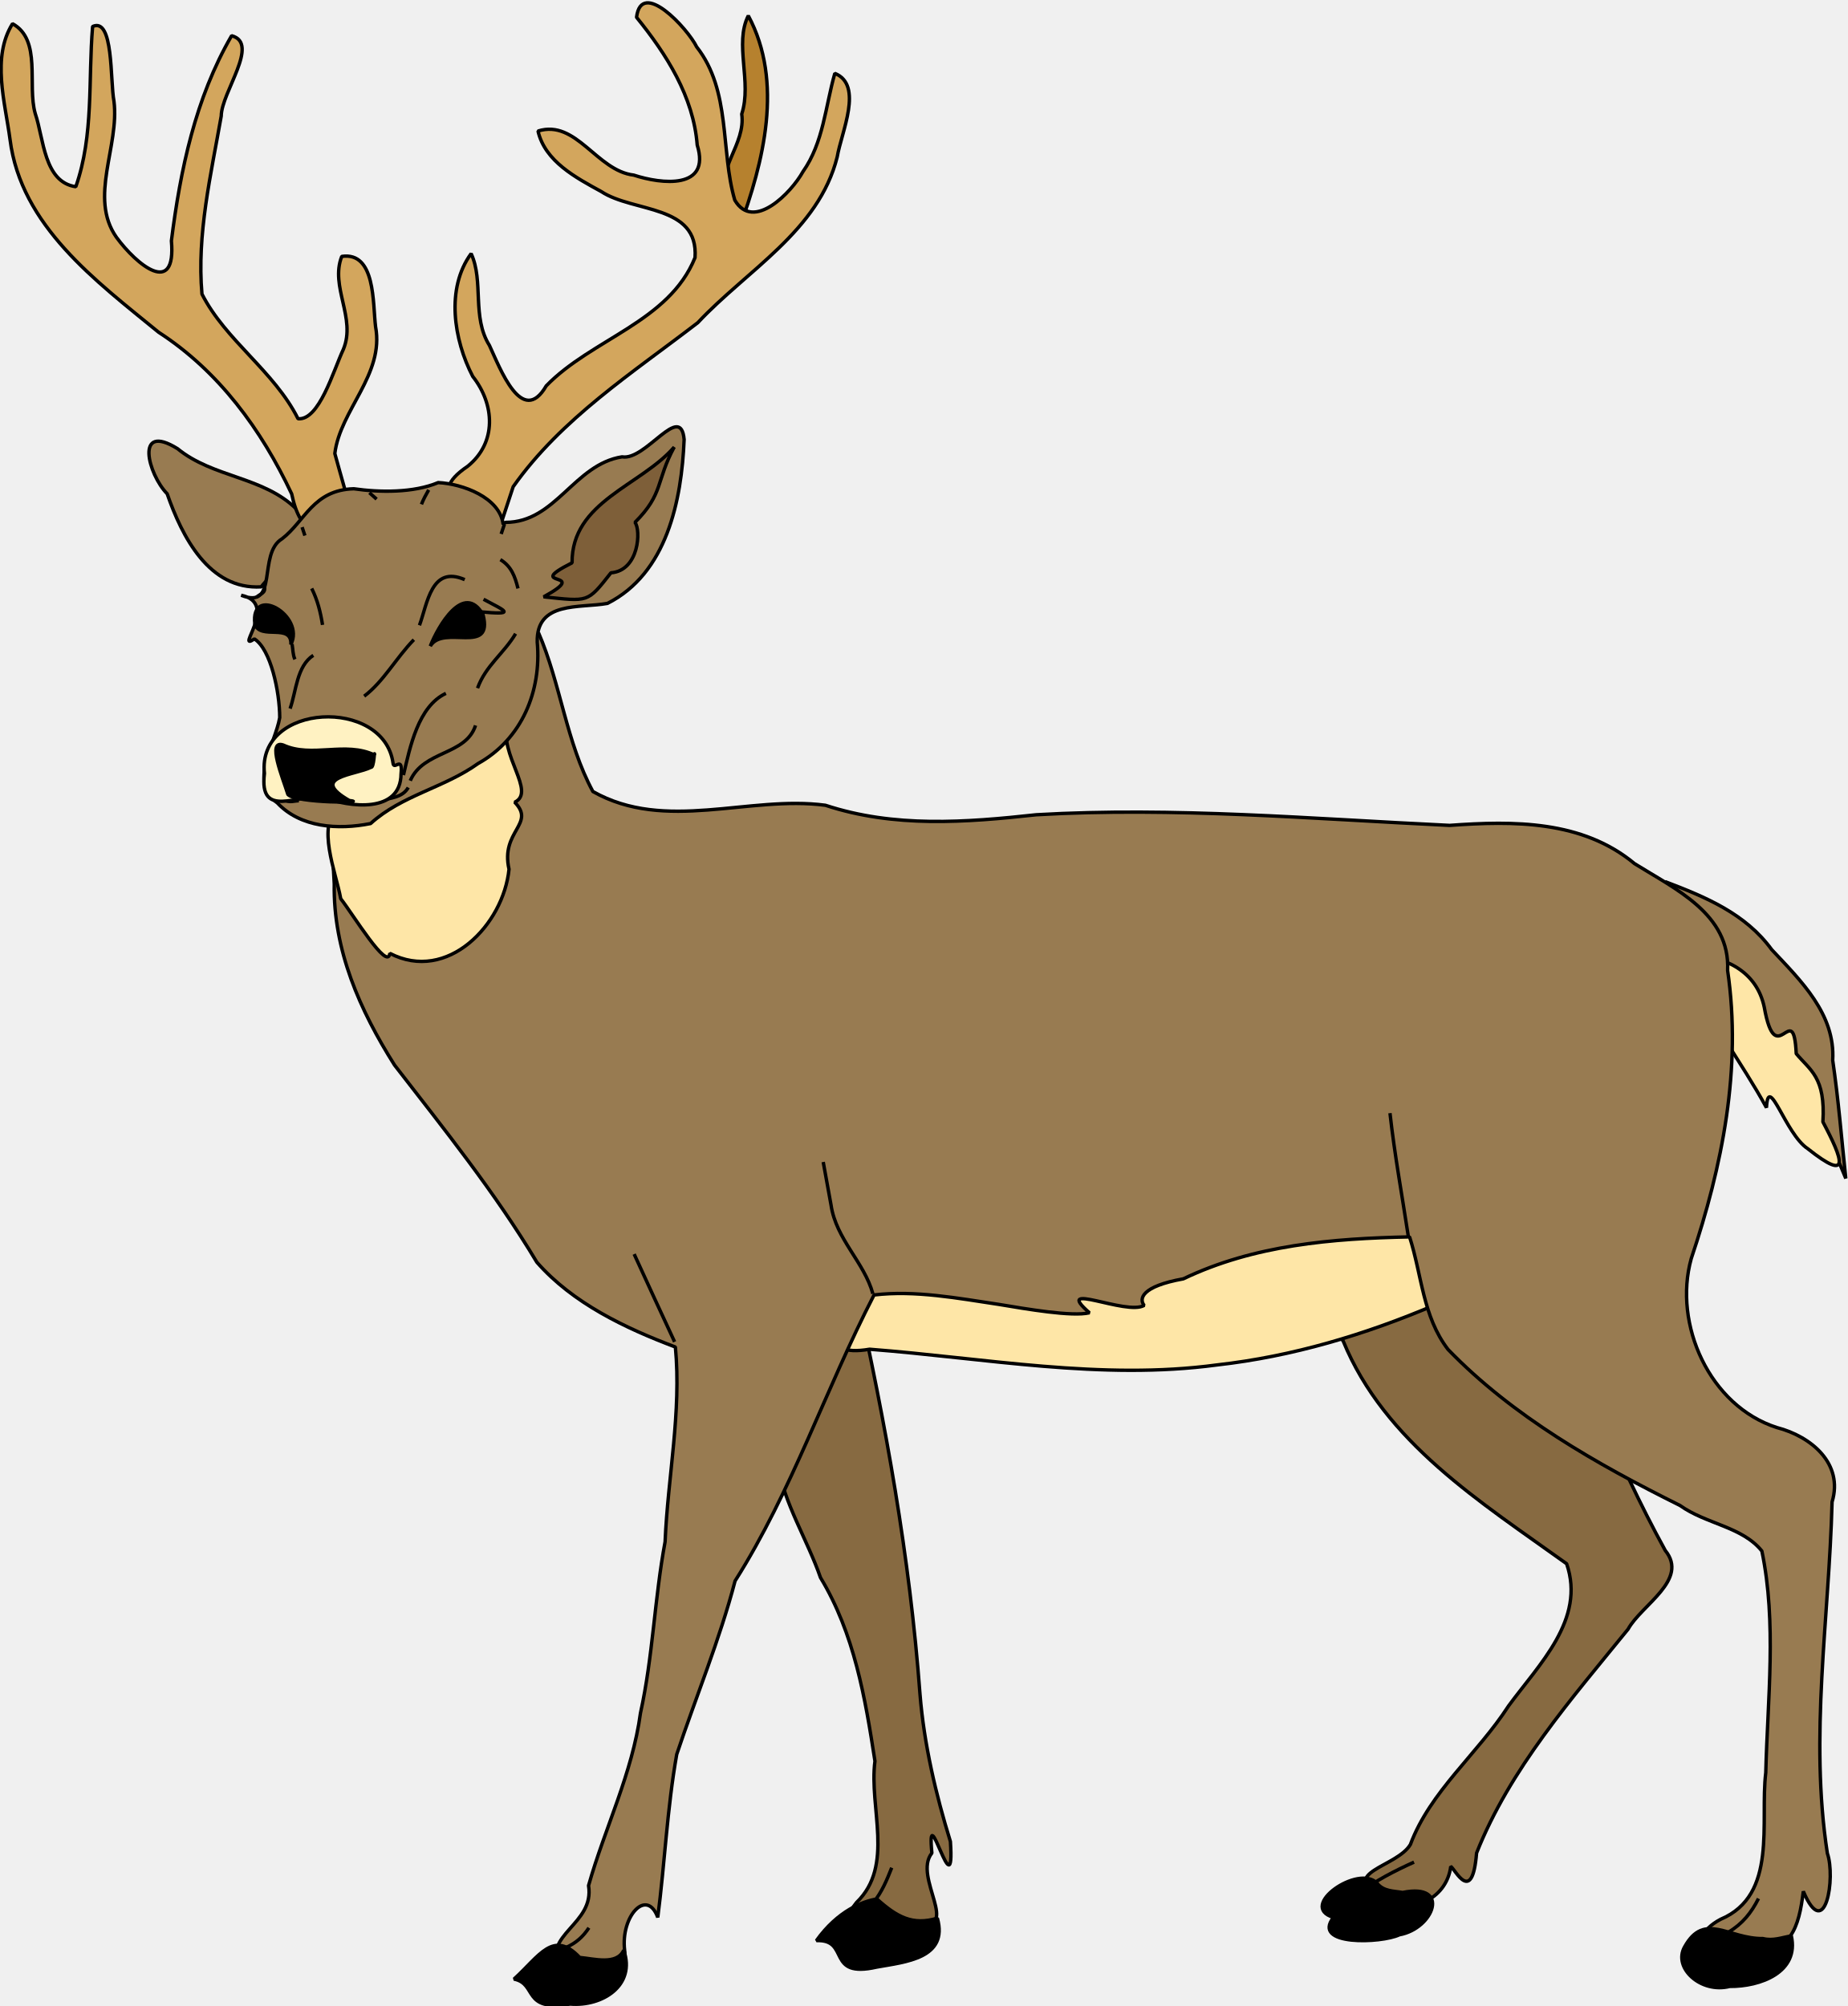
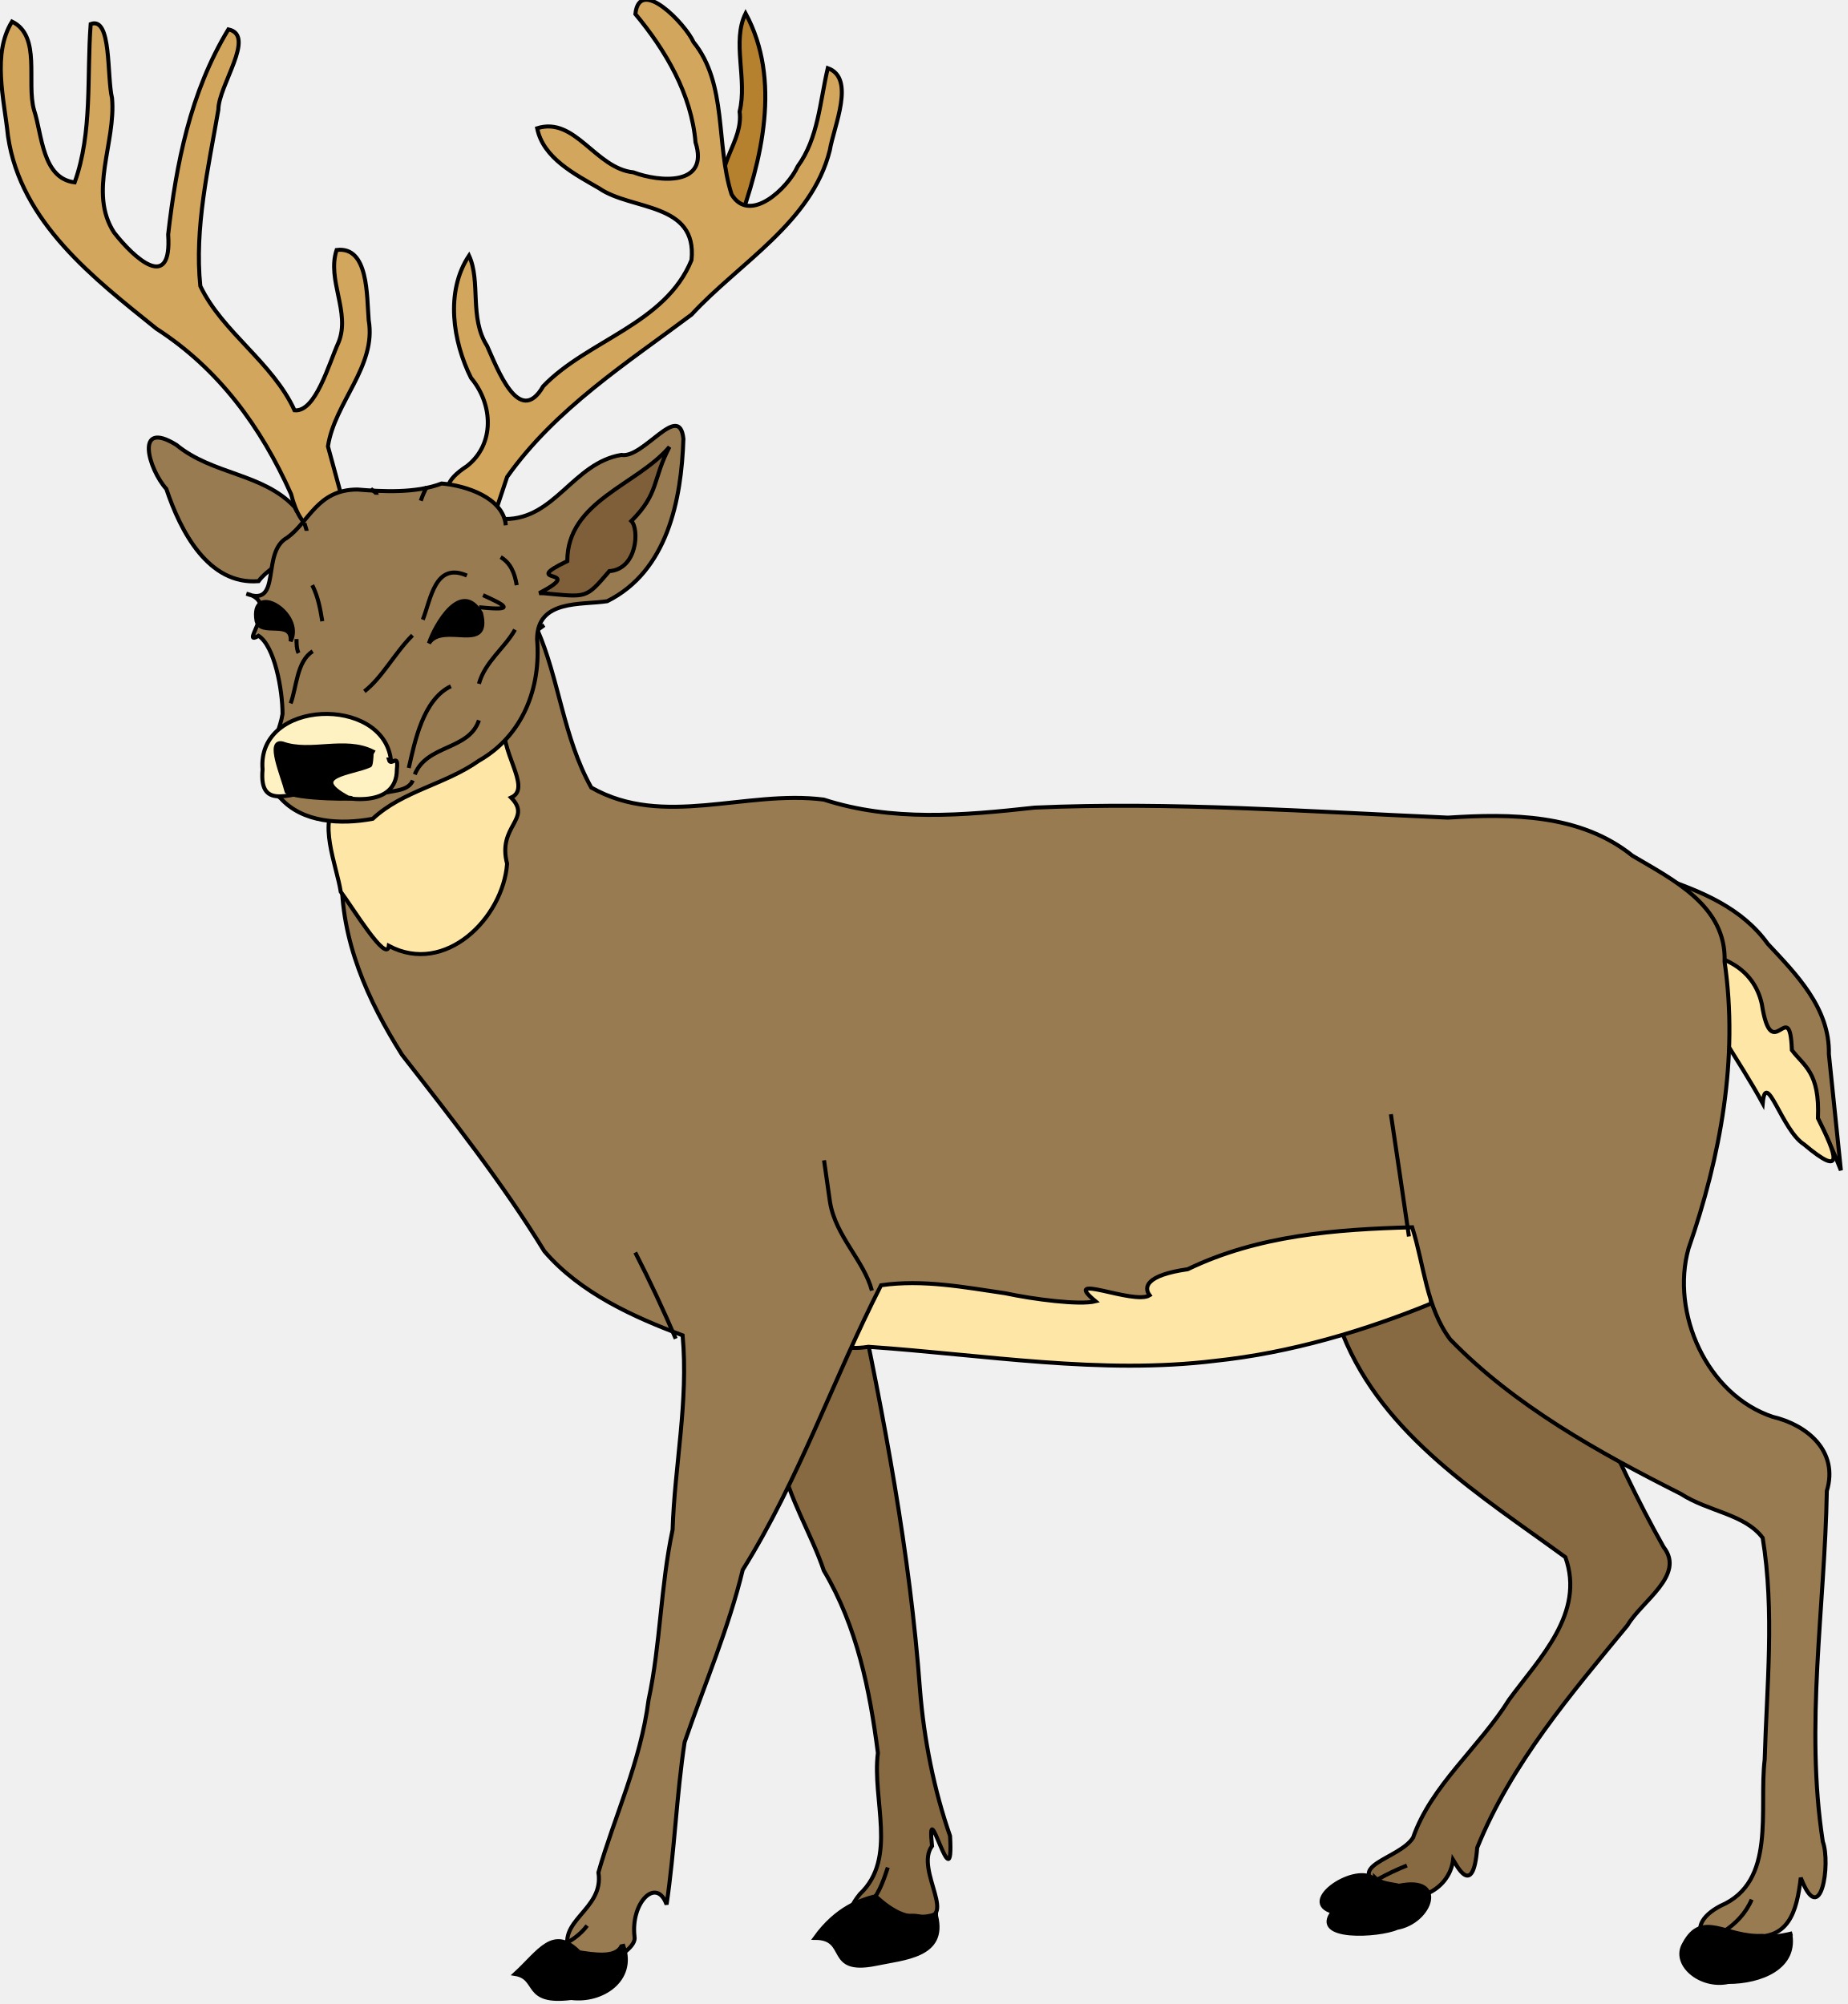
- <svg xmlns="http://www.w3.org/2000/svg" viewBox="0 0 391.025 424.591">
-   <path style="clip-rule:evenodd;fill:#876a41;fill-opacity:1;fill-rule:evenodd;stroke:#000000;stroke-width:0.72;stroke-linejoin:bevel;stroke-miterlimit:2.414" d="m 181.1,272.824 c 6.327,28.288 11.471,56.846 13.619,85.766 0.851,10.613 3.359,21.23 6.434,31.187 1.006,15.068 -5.144,-10.272 -3.919,2.443 -4.129,5.119 6.525,16.605 -3.285,15.132 -4.985,-1.06 -19.819,4.328 -12.648,-4.689 8.066,-7.808 2.583,-19.998 3.885,-29.9 -2.072,-13.448 -4.371,-26.997 -11.523,-38.835 -2.729,-7.896 -7.78,-15.858 -8.965,-23.754 5.468,-12.45 10.935,-24.899 16.403,-37.349 z" id="path9" />
-   <path style="clip-rule:evenodd;fill:#876a41;fill-opacity:1;fill-rule:evenodd;stroke:#000000;stroke-width:0.72;stroke-linejoin:bevel;stroke-miterlimit:2.414" d="m 324.031,266.465 c 9.657,20.446 17.575,42.007 28.426,61.71 5.053,6.226 -5.03,11.506 -7.879,16.667 -11.989,14.764 -24.993,29.54 -32.057,47.371 -0.905,11.136 -4.543,3.412 -5.464,2.843 -0.89,7.122 -8.878,10.494 -14.535,6.725 -9.623,-5.462 3.09,-6.492 5.991,-11.375 4.176,-11.225 14.256,-19.217 20.776,-29.329 6.363,-8.704 16.378,-18.311 12.286,-30.1 -18.104,-13.015 -38.472,-25.631 -47.296,-47.15 -6.366,-7.448 8.856,-6.026 13.137,-9.1 8.871,-2.754 17.743,-5.509 26.614,-8.263 z" id="path16" />
-   <path style="clip-rule:evenodd;fill:#fee6a7;fill-opacity:1;fill-rule:evenodd;stroke:#000000;stroke-width:0.72;stroke-linejoin:bevel;stroke-miterlimit:2.414" d="m 303.686,276.216 c -14.799,6.284 -30.109,10.892 -46.119,12.688 -24.447,3.293 -49.099,-1.437 -73.519,-3.325 -11.28,1.92 -7.017,-6.07 -4.377,-13.025 1.56,-7.585 12.628,-3.358 18.481,-5.61 34.839,-3.663 69.678,-7.327 104.516,-10.99 0.339,6.754 0.678,13.509 1.017,20.263 z" id="path23" />
-   <path style="clip-rule:evenodd;fill:#987b51;fill-opacity:1;fill-rule:evenodd;stroke:#000000;stroke-width:0.72;stroke-linejoin:bevel;stroke-miterlimit:2.414" d="m 352.432,186.607 c 8.556,3.263 16.972,6.733 22.546,14.381 6.215,6.632 13.483,13.635 12.918,23.427 1.215,8.303 1.884,16.67 2.77,25.012 -9.26,-22.947 -24.882,-42.214 -38.234,-62.82 z" id="path30" />
-   <path style="clip-rule:evenodd;fill:#fee6a7;fill-opacity:1;fill-rule:evenodd;stroke:#000000;stroke-width:0.72;stroke-linejoin:bevel;stroke-miterlimit:2.414" d="m 357.857,202.036 c 7.201,0.325 13.948,3.507 15.553,11.148 2.491,13.973 6.181,-2.215 6.765,9.83 2.926,3.541 6.226,4.937 5.646,14.446 4.208,7.933 6.057,13.022 -3.227,5.659 -4.727,-3.104 -8.335,-16.181 -8.716,-8.669 -5.208,-9.548 -12.297,-18.658 -16.349,-28.476 0.109,-1.313 0.219,-2.625 0.328,-3.938 z" id="path37" />
-   <path style="clip-rule:evenodd;fill:#987b51;fill-opacity:1;fill-rule:evenodd;stroke:#000000;stroke-width:0.72;stroke-linejoin:bevel;stroke-miterlimit:2.414" d="m 113.959,133.878 c 4.73,10.918 5.885,23.245 11.529,33.655 15.357,8.688 32.986,0.761 49.21,2.91 14.544,4.796 29.685,3.639 44.636,2.008 29.187,-1.691 58.36,0.87 87.472,2.251 13.544,-0.984 28.104,-1.088 39.143,8.091 8.592,5.369 20.279,10.675 19.705,22.614 3.027,20.713 -1.108,41.392 -7.703,61.004 -3.87,13.893 3.889,31.191 18.132,35.746 7.227,1.869 14.147,7.594 11.68,15.749 -0.64,24.795 -4.818,49.664 -0.999,74.365 1.776,5.074 -0.411,19.067 -5.089,8.053 -0.909,7.526 -2.647,13.619 -11.624,12.615 -8.081,4.945 -14.515,-2.105 -5.883,-6.7 12.187,-5.136 8.289,-20.55 9.56,-31.034 0.382,-15.561 2.336,-31.79 -0.824,-46.912 -4.153,-5.182 -11.787,-5.686 -17.337,-9.648 -17.642,-8.769 -35.335,-18.803 -49.089,-33.022 -5.348,-6.964 -5.548,-15.763 -8.138,-23.822 -16.373,0.343 -32.896,1.698 -47.89,8.879 -8.884,1.593 -9.395,4.231 -8.294,5.623 -3.755,2.218 -19.498,-5.362 -11.576,1.559 -3.686,0.882 -13.318,-0.797 -19.207,-1.778 -8.674,-1.294 -17.699,-3.027 -26.378,-1.992 -10.305,19.97 -17.342,41.48 -29.415,60.532 -3.28,12.516 -8.293,24.556 -12.349,36.707 -2.029,11.418 -2.537,23.142 -4.015,34.504 -2.285,-6.287 -7.886,-0.319 -7.008,6.982 0.979,4.064 -14.363,10.4 -13.842,4.03 -3.704,-7.454 7.531,-9.479 6.202,-17.744 3.469,-12.261 9.256,-23.726 10.988,-36.508 2.635,-11.925 2.967,-24.222 5.212,-36.256 0.58,-13.742 3.48,-27.485 2.177,-41.227 -10.589,-3.997 -21.702,-9.254 -29.324,-17.953 -8.842,-14.764 -19.639,-28.189 -30.112,-41.716 -7.322,-11.586 -13.011,-24.361 -12.765,-38.344 -0.404,-7.43 -1.163,-16.229 1.165,-22.872 14.017,-10.116 28.033,-20.232 42.05,-30.348 z" id="path44" />
-   <path style="clip-rule:evenodd;fill:none;stroke:#000000;stroke-width:0.72;stroke-linejoin:bevel;stroke-miterlimit:2.414" d="m 287.663,400.749 c 3.457,-2.717 7.607,-4.788 11.615,-6.611" id="path46" />
-   <path style="clip-rule:evenodd;fill:none;stroke:#000000;stroke-width:0.72;stroke-linejoin:bevel;stroke-miterlimit:2.414" d="m 365.827,408.974 c 2.944,-1.774 4.825,-4.072 6.357,-7.122" id="path48" />
-   <path style="clip-rule:evenodd;fill:#000000;fill-opacity:1;fill-rule:evenodd;stroke:#000000;stroke-width:0.72;stroke-linejoin:bevel;stroke-miterlimit:2.414" d="m 379.136,409.738 c 1.733,7.732 -6.587,10.767 -13.038,10.708 -6.136,1.547 -12.092,-3.95 -9.532,-8.4 4.17,-7.49 9.303,-1.63 16.567,-1.73 2.11,0.532 3.973,-0.208 6.003,-0.578 z" id="path55" />
-   <path style="clip-rule:evenodd;fill:#000000;fill-opacity:1;fill-rule:evenodd;stroke:#000000;stroke-width:0.72;stroke-linejoin:bevel;stroke-miterlimit:2.414" d="m 198.395,406.005 c 2.386,8.54 -6.845,9.263 -12.802,10.342 -10.896,2.499 -5.554,-5.912 -12.8,-5.595 4.559,-6.373 9.887,-8.354 12.799,-8.815 4.202,3.784 7.532,5.647 12.803,4.068 z" id="path62" />
-   <path style="clip-rule:evenodd;fill:#000000;fill-opacity:1;fill-rule:evenodd;stroke:#000000;stroke-width:0.72;stroke-linejoin:bevel;stroke-miterlimit:2.414" d="m 132.015,412.788 c 2.625,7.472 -4.582,11.965 -11.339,11.391 -10.265,1.637 -6.859,-4.27 -11.887,-5.287 5.385,-4.881 8.279,-10.531 13.902,-4.576 3.06,0.278 7.816,1.682 9.324,-1.528 z" id="path69" />
-   <path style="clip-rule:evenodd;fill:none;stroke:#000000;stroke-width:0.72;stroke-linejoin:bevel;stroke-miterlimit:2.414" d="m 184.915,402.614 c 1.756,-2.182 2.803,-4.709 3.815,-7.288" id="path71" />
-   <path style="clip-rule:evenodd;fill:none;stroke:#000000;stroke-width:0.72;stroke-linejoin:bevel;stroke-miterlimit:2.414" d="m 119.809,412.193 c 2.084,-0.91 3.591,-2.25 4.831,-4.152" id="path73" />
-   <path style="clip-rule:evenodd;fill:#987b51;fill-opacity:1;fill-rule:evenodd;stroke:#000000;stroke-width:0.72;stroke-linejoin:bevel;stroke-miterlimit:2.414" d="m 62.84,107.85 c -7.027,-7.021 -17.679,-6.683 -25.265,-12.885 -9.159,-5.688 -6.231,5.448 -2.194,9.549 3.117,9.003 8.864,20.372 19.912,19.7 3.462,-4.948 15.769,-8.685 8.339,-15.123 l -0.621,-0.973 z" id="path80" />
-   <path style="clip-rule:evenodd;fill:#b6812e;fill-opacity:1;fill-rule:evenodd;stroke:#000000;stroke-width:0.72;stroke-linejoin:bevel;stroke-miterlimit:2.414" d="m 156.431,48.423 c 5.2,-14.174 9.468,-31.055 1.949,-45.1 -3.01,5.954 0.823,14.048 -1.393,20.818 0.917,6.409 -5.692,11.845 -3.206,17.739 0.906,1.362 1.519,7.191 2.651,6.543 z" id="path87" />
-   <path style="clip-rule:evenodd;fill:#d3a65d;fill-opacity:1;fill-rule:evenodd;stroke:#000000;stroke-width:0.72;stroke-linejoin:bevel;stroke-miterlimit:2.414" d="m 74.792,110.223 c -6.862,4.944 -11.298,2.886 -13.055,-5.679 C 55.322,90.935 46.326,78.58 33.556,70.313 20.279,59.433 4.457,47.833 2.125,29.535 1.081,21.651 -1.807,12.157 2.649,5.018 8.887,8.439 5.715,17.964 7.457,24.03 9.269,29.337 9.286,38.554 16.045,39.521 c 3.843,-10.967 2.597,-22.587 3.557,-33.91 4.473,-2.025 3.682,11.374 4.519,15.819 1.203,9.502 -5.393,20.354 0.511,28.775 4.285,5.863 12.719,12.764 11.643,0.773 C 38.181,35.932 41.335,20.824 49.021,7.561 55.091,9.163 46.864,19.512 46.824,24.566 44.654,36.946 41.626,49.647 42.748,62.24 47.742,72.062 58.022,78.537 63.078,88.629 67.543,89.045 70.515,78.563 72.672,73.939 c 2.758,-6.626 -2.865,-13.252 -0.338,-19.666 7.184,-1.045 6.545,9.92 7.156,14.873 1.896,10.123 -7.503,17.63 -8.624,26.847 1.292,4.745 2.711,9.474 3.927,14.23 z" id="path94" />
-   <path style="clip-rule:evenodd;fill:#d3a65d;fill-opacity:1;fill-rule:evenodd;stroke:#000000;stroke-width:0.72;stroke-linejoin:bevel;stroke-miterlimit:2.414" d="M 105.989,110.987 C 99.624,107.725 89.211,105.301 98.977,98.695 105.18,93.699 104.734,85.59 100.056,79.676 96.033,71.939 94.318,61.033 99.716,53.679 c 2.725,5.888 0.099,13.417 3.872,19.431 2.222,4.774 6.911,17.373 12.021,8.564 9.686,-9.995 25.974,-13.508 31.495,-27.148 C 147.888,43.233 134.035,45.019 127.268,40.549 121.91,37.609 115.343,34.17 113.871,27.738 c 8.111,-2.542 12.406,8.416 20.262,9.324 5.887,1.939 16.365,3.107 13.433,-6.358 C 146.779,20.454 141.046,11.452 134.726,3.662 c 1.017,-8.248 10.814,2.36 12.719,6.251 7.335,9.33 5.001,21.951 8.075,32.447 3.952,6.734 12.008,-1.645 14.416,-6.011 4.349,-6.172 4.75,-13.796 6.756,-20.819 6.13,2.455 1.386,12.431 0.503,17.692 -3.911,15.637 -19.125,23.977 -29.497,35.069 -13.759,10.602 -28.932,20.319 -39.082,34.729 -0.876,2.656 -1.751,5.311 -2.627,7.967 z" id="path101" />
-   <path style="clip-rule:evenodd;fill:#fee6a7;fill-opacity:1;fill-rule:evenodd;stroke:#000000;stroke-width:0.72;stroke-linejoin:bevel;stroke-miterlimit:2.414" d="m 107.347,153.035 c -1.736,6.777 6.183,14.555 1.59,16.766 4.518,4.622 -3.062,6.09 -1.202,14.175 -1.168,11.738 -13.055,24.138 -25.229,17.807 -0.432,3.898 -7.866,-8.365 -10.388,-11.56 -1.055,-5.782 -5.187,-15.424 -0.513,-19.475 11.914,-5.904 23.828,-11.809 35.742,-17.713 z" id="path108" />
-   <path style="clip-rule:evenodd;fill:#987b51;fill-opacity:1;fill-rule:evenodd;stroke:#000000;stroke-width:0.72;stroke-linejoin:bevel;stroke-miterlimit:2.414" d="m 107.007,110.563 c 10.625,0.007 14.491,-12.275 24.656,-13.87 5.001,0.893 12.41,-11.69 13.135,-3.665 -0.532,12.949 -3.68,28.35 -16.224,34.686 -5.889,1.072 -15.067,-0.56 -14.869,8.197 0.941,10.309 -3.234,20.536 -12.516,25.694 -7.219,5.168 -16.12,6.699 -22.751,12.709 -6.879,1.378 -14.862,0.855 -19.74,-4.369 -6.178,-4.32 -0.469,-12.388 0.507,-18.054 -0.014,-5.456 -1.881,-14.429 -5.355,-16.657 -4.307,2.88 5.355,-7.579 -2.797,-9.241 8.055,3.21 3.381,-8.816 8.646,-11.955 4.841,-3.716 6.596,-10.349 15.184,-10.585 5.482,0.79 12.644,0.886 17.861,-1.31 5.122,0.258 13.05,3.112 13.751,8.844 z" id="path115" />
-   <path style="clip-rule:evenodd;fill:#7e5f39;fill-opacity:1;fill-rule:evenodd;stroke:#000000;stroke-width:0.72;stroke-linejoin:bevel;stroke-miterlimit:2.414" d="m 115.061,126.332 c 9.545,0.963 9.175,1.362 14.243,-5.088 6.005,-0.472 6.372,-9.097 5.085,-10.679 6.096,-6.074 4.413,-8.73 8.31,-15.937 -7.037,8.175 -21.733,11.532 -21.62,24.499 -10.754,5.428 4.492,1.436 -6.018,7.205 z" id="path122" />
-   <path style="clip-rule:evenodd;fill:#000000;fill-opacity:1;fill-rule:evenodd;stroke:#000000;stroke-width:0.72;stroke-linejoin:bevel;stroke-miterlimit:2.414" d="m 91.07,136.758 c 1.596,-4.118 7.117,-13.758 11.173,-6.635 2.214,8.706 -8.396,1.966 -11.173,6.635 z" id="path129" />
-   <path style="clip-rule:evenodd;fill:none;stroke:#000000;stroke-width:0.72;stroke-linejoin:bevel;stroke-miterlimit:2.414" d="m 63.263,169.481 c -0.914,0.028 -1.805,0.385 -2.713,0" id="path139" />
-   <path style="clip-rule:evenodd;fill:none;stroke:#000000;stroke-width:0.72;stroke-linejoin:bevel;stroke-miterlimit:2.414" d="m 90.731,103.697 c -0.563,0.993 -1.121,1.982 -1.528,3.052" id="path143" />
-   <path style="fill:none;stroke:#000000;stroke-width:0.72;stroke-linejoin:bevel;stroke-miterlimit:2.414" d="m 106.753,110.987 c -0.122,0.365 -0.576,1.722 -0.681,2.036" id="path145" />
-   <path style="fill:none;stroke:#000000;stroke-width:0.72;stroke-linejoin:bevel;stroke-miterlimit:2.414" d="m 78.185,104.292 c 0.287,0.256 1.303,1.16 1.524,1.356" id="path147" />
-   <path style="fill:none;stroke:#000000;stroke-width:0.72;stroke-linejoin:bevel;stroke-miterlimit:2.414" d="m 63.941,111.581 c 0.122,0.365 0.516,1.551 0.592,1.779" id="path149" />
-   <path style="clip-rule:evenodd;fill:#000000;fill-opacity:1;fill-rule:evenodd;stroke:#000000;stroke-width:0.72;stroke-linejoin:bevel;stroke-miterlimit:2.414" d="m 61.567,136.42 c 3.112,-6.172 -8.636,-12.871 -7.631,-4.324 1.155,3.504 7.859,-0.319 7.631,4.324 z" id="path160" />
-   <path style="clip-rule:evenodd;fill:#ffffff;fill-opacity:1;fill-rule:evenodd;stroke:#000000;stroke-width:0.72;stroke-linejoin:bevel;stroke-miterlimit:2.414" d="m 59.7,164.311 c -5.3,-3.208 2.481,-4.753 0,0 z" id="path167" />
-   <path style="clip-rule:evenodd;fill:none;stroke:#000000;stroke-width:0.72;stroke-linejoin:bevel;stroke-miterlimit:2.414" d="m 54.277,126.417 c 0.767,-0.755 2.022,-0.812 1.693,-2.29" id="path176" />
-   <path style="clip-rule:evenodd;fill:none;stroke:#000000;stroke-width:0.72;stroke-linejoin:bevel;stroke-miterlimit:2.414" d="m 102.344,126.841 c 4.657,2.508 7.216,3.395 -1.018,2.628 m 4.579,-11.021 c 2.338,1.426 3.088,3.566 3.729,6.104 m -32.553,22.804 c 4.128,-3.13 6.762,-8.106 10.511,-11.954 m -19.327,-3.136 c -0.424,-2.697 -1.065,-5.26 -2.291,-7.713 m -4.575,25.431 c 1.316,-3.707 1.387,-8.975 4.914,-11.275 m 42.813,-4.577 c -2.462,4.141 -6.376,6.818 -8.053,11.528 m -2.713,-22.972 c -7.093,-3.12 -7.894,5.121 -9.582,9.663 m -3.389,31.706 c 1.385,-5.883 3.103,-14.542 8.986,-17.297 m -13.902,22.721 c 2.114,-0.602 4.715,-0.63 5.934,-2.797 m 0.422,-1.441 c 2.807,-6.446 11.752,-5.323 13.82,-11.7 m -38.828,-17.208 c 0.184,1.079 0.141,2.199 0.595,3.223" id="path193" />
-   <path style="clip-rule:evenodd;fill:#fff2c2;fill-opacity:1;fill-rule:evenodd;stroke:#000000;stroke-width:0.72;stroke-linejoin:bevel;stroke-miterlimit:2.414" d="m 83.184,161.514 c -1.924,-13.937 -28.826,-12.805 -27.214,2.203 -1.217,9.756 7.16,4.255 12.404,5.012 5.553,2.168 16.434,3.521 16.508,-4.928 0.416,-4.044 -1.525,-0.611 -1.698,-2.287 z" id="path200" />
-   <path style="clip-rule:evenodd;fill:#000000;fill-opacity:1;fill-rule:evenodd;stroke:#000000;stroke-width:0.72;stroke-linejoin:bevel;stroke-miterlimit:2.414" d="m 79.285,159.818 c -6.141,-2.992 -13.303,0.662 -19.329,-2.12 -3.56,-1.235 -0.092,6.972 0.973,10.442 1.594,1.913 17.697,1.836 13.006,1.297 -8.693,-4.988 1.264,-5.366 4.571,-7.026 0.684,0.2 0.753,-4.03 0.778,-2.593 z" id="path207" />
-   <path style="clip-rule:evenodd;fill:none;stroke:#000000;stroke-width:0.72;stroke-linejoin:bevel;stroke-miterlimit:2.414" d="m 298.091,261.803 c -1.33,-8.727 -2.922,-17.417 -3.9,-26.194" id="path209" />
-   <path style="clip-rule:evenodd;fill:none;stroke:#000000;stroke-width:0.72;stroke-linejoin:bevel;stroke-miterlimit:2.414" d="m 142.781,284.013 c -2.879,-6.177 -5.723,-12.37 -8.561,-18.566" id="path211" />
-   <path style="clip-rule:evenodd;fill:none;stroke:#000000;stroke-width:0.72;stroke-linejoin:bevel;stroke-miterlimit:2.414" d="m 184.747,273.843 c -1.813,-6.66 -7.794,-11.54 -8.853,-18.769 -0.553,-3.041 -1.106,-6.083 -1.659,-9.124" id="path213" />
-   <path style="clip-rule:evenodd;fill:#000000;fill-opacity:1;fill-rule:evenodd;stroke:#000000;stroke-width:0.72;stroke-linejoin:bevel;stroke-miterlimit:2.414" d="m 291.478,398.632 c -3.866,-4.214 -16.961,4.889 -9.241,7.206 -4.719,6.068 10.132,5.496 13.94,3.68 7.339,-1.322 10.924,-11.06 0.688,-8.953 -1.976,-0.344 -3.999,-0.22 -5.386,-1.933 z" id="path220" />
+ <svg xmlns="http://www.w3.org/2000/svg" viewBox="0 0 922 1000" width="922" height="1000">
+   <style>path {stroke:#000000;stroke-width:2;} .a {fill:#876a41;} .b {fill:#fee6a7;} .c {fill:#987b51;} .d {fill:#b6812e;} .e {fill:#d3a65d;} .f {fill:#7e5f39;} .g {fill:#fff2c2;} .h {fill:none;} .i {fill:#000000;}</style>
+   <path class="a" d="m 763,627 c 22,48 41,99 67,145 11,14 -11,27 -18,39 -28,34 -58,69 -75,111 -2,26 -10.71,8 -12,6 -2,16 -20.93,24 -34,15 -22,-12 7,-15 14,-26 9,-26 33,-45 48,-69 15,-20.518 38,-43 28,-70.954 -42,-30.679 -90.696,-60.418 -111,-111 -15,-17 20.878,-14 30.971,-21 20.914,-6 41,-12 62,-19 z m -336,14 c 14,66 27,134 32,202.171 2,25 7,50.046 15,73 2,35 -12,-24 -9,5 -9,12 15,39 -7,35 -11,-2 -46,10.203 -29,-11 19,-18 6,-47 9,-70.482 -4,-31 -10.305,-63 -27,-91 -6,-18 -18,-37 -21,-55 12,-29 25,-58 38,-88 z" />
+   <path class="b" d="m 715,650.054 c -34,14 -70.98,25 -108.724,29 -57,7 -115,-3 -173,-7 -26,4 -16,-14 -10.318,-30.703 3,-17 29,-7 43,-13 82,-8 164,-17 246,-25 1,15 1,31 2,47 z" />
+   <path class="c" d="M 147,253 C 131,236 106.273,237 88,222 c -21,-13 -14,12 -5,22 7,21 20.896,48 46,46 8,-11 37,-20.472 19,-35 l -1,-2 z m 682,185 c 20.172,7 40.011,15 53,33 14,15 31,32 30.454,55 2,19 4,39 6,58 -21,-54 -58,-99 -90.135,-148 z" />
+   <path class="b" d="m 843,475 c 16,1 32,8 36,26 5,32 14,-5 15,23 6,8 14,11 13,34 9,18 14,30.696 -7,13 -11,-7 -19,-38 -20.548,-20.435 -12,-22 -28,-43 -38,-67 0,-3 1,-6 1,-9 z" />
+   <path class="c" d="m 268,314 c 11,25 13,54 27,79 36,20.479 77,1 116,6 34,11 69,8 105.227,4 68,-3 137,2 206.211,5 31,-2 66,-2 92,19 20.256,12 47,25 46,53 7,48 -2,97 -18,143 -9,32 9,73 42,84 17,4 33,17 27,37 -1,58 -11,117 -2,175 4,11 -1,44 -11,18 -2,17 -6,32 -27,29 -19,11 -34,-4 -13,-15 28,-12 19,-48 22,-73 1,-36 5,-74 -1,-110.584 -9,-12 -27,-13 -40.87,-22 -41,-20.671 -83,-44 -115,-77 -12,-16 -13,-37 -19,-56 -38,1 -77,4 -112,20.93 -20.943,3 -22,9 -19,13 -8,5 -45,-12 -27,3 -8,2 -31,-1 -45,-4 -20.448,-3 -41,-7 -62,-4 -24,47 -40.882,97 -69,142 -7,29 -19,57 -29,86 -4,26 -5,54 -9,81 -5,-14 -18,-1 -16,16 2,9 -33,24 -32,9 -8,-17 17,-22 14,-41 8,-28 21,-55 25,-86 6,-28 6,-57 12,-85 1,-32 8,-64 5,-97 -24,-9 -51,-21 -69,-42 -20.845,-34 -46,-66 -70.987,-98 -17,-27 -30.673,-57 -30.093,-90.387 -1,-17 -2,-38 2,-53 33,-23 66,-47 99,-71 z" />
+   <path class="d" d="m 368,113 c 12,-33 22,-73 4,-106.312 -7,14 1,33 -3,49 2,15 -13,27 -7,41 2,3 3,16 6,15 z" />
+   <path class="e" d="m 249,260.567 c -15,-7 -39,-13 -16,-28 14,-11 13,-30.891 2,-44 -9,-18 -13,-43 -1,-61 6,13 0,31 9,45 5,11 16,40.953 28,20.187 22,-23 61,-31 74,-63 C 348,100.853 315,105.064 299,94 287,87 271,79 268,64 287,58 297,84 316,86 329,90.878 354,93 347,71 345,47 332,25 317,7 c 2,-19 25,5 29,14 17,21 11,51 19,76 9,15 28,-3 33,-14 10.253,-14 11,-32 15,-49 14,5 3,29 1,41 -9,36 -45,56 -69,82 -32,24 -68,47 -92,81 -2,6 -4,12 -6,18 z m -73,-1 c -16,11 -26,6 -30.777,-13 C 130.229,213 109.02,184 78,164 47,139 10.315,111 4,68 2,49 -4,27 6,10.772 20.76,18 13,41 17,55 c 4,12 4,34 20.246,36 9,-25 6,-53 8,-79 10.544,-4 8,26 10.653,37 2,22 -12,47 1,67 10.102,13 29,30.089 27,1 4,-35 11,-71 30.046,-102.344 14,3 -5,28 -5,40.085 -5,29 -12,59 -9,88 11,23 36,38 47,62 10.527,1 17,-23 22,-34 6,-15 -6,-31 -1,-46 16,-2 15,23 16,35 4,23 -17,41 -20.331,63 3,11 6,22 9,33 z" />
+   <path class="b" d="m 252,359 c -4,15 14,34 3,39 10.652,10.895 -7,14 -2,33 -2,27 -30.777,56 -59,41 -1,9 -18,-19 -24,-27 -2,-13 -12,-36 -1,-45 28,-13 56,-27 84,-41 z" />
+   <path class="c" d="m 252,259 c 25,0 34,-28 58,-32 11,2 29,-27 30.964,-8 -1,30.524 -8,66 -38,81 -13,2 -35,-1 -35,19 2,24 -7,48 -29,60.568 -17,12 -38,15 -53,29 -16,3 -35,2 -46,-10.3 -14,-10.184 -1,-29 1,-42 -0,-12 -4,-34 -12,-39 -10.153,6 12,-17 -6,-21 18,7 7,-20.783 20.383,-28 11,-8 15,-24 35,-24 12,1 29,2 42,-3 12,1 30.764,7 32,20.847 z" />
+   <path class="f" d="m 271,296 c 22,2 21,3 33,-11 14,-1 15,-21 11,-25 14,-14 10.404,-20.58 19,-37 -16,19 -51,27 -50.968,57 -25,12 10.59,3 -14,16 z" />
+   <path class="g" d="m 195,379 c -4,-32 -67,-30.185 -64,5 -2,22 16,10.029 29,11 13,5 38,8 38,-11 1,-9 -3,-1 -4,-5 z" />
+   <path class="h" d="m 435,644 c -4,-15 -18,-27 -20.872,-44 -1,-7 -2,-14 -3,-21 m -74,89 c -6,-14 -13,-29 -20.182,-43 m 386,-8 c -3,-20.572 -6,-41 -9,-61 M 241,297 c 10.977,5 17,8 -2,6 m 10.795,-25 c 5,3 7,8 8,14 m -76,53 c 9,-7 15,-19 24,-28 m -45,-7 c -1,-6 -2,-12 -5,-18 m -10.785,59 c 3,-8 3,-21 11,-26 m 100.93,-10.789 c -5,9 -15,16 -18,27 m -6,-54 c -16,-7 -18,12 -22,22 m -7,74 c 3,-13 7,-34 21,-40.773 m -32,53 c 4,-1 11,-1 13,-6 m 1,-3 c 6,-15 27,-12 32,-27 m -91,-40.564 c 0,2 0,5 1,7 m 3,-65 c 0,1 1,3 1,4 m 32,-21 c 1,1 3,2 3,3 m 25,-4 c -1,2 -2,4 -3,7 m 72,720.008 c 4,-2 8,-5 11,-9 m 142,-12 c 4,-5 6,-11 8,-17 m 417,32 c 6,-4 11,-9 14,-16 m -199,-2 c 8,-6 17,-11 27,-15" />
+   <path class="i" d="m 686,938 c -9,-9 -39,11 -21,16 -11,14 23,12 32,8 17,-3 25,-26 1,-21 -4,-1 -9,-1 -12,-4 z m -375,33 c 6,17 -10.801,28 -26,26 -24,3 -16,-10.065 -28,-12 12,-11 19,-24 32,-10.787 7,1 18,3 21,-3 z m 156,-15 c 5,20.132 -16,21 -30.18,24 -25,5 -13,-13 -30.175,-13 10.747,-15 23,-19 30.173,-20.779 9,8 17,13 30.182,9 z m 426,8 c 4,18 -15,25 -30.735,25 -14,3 -28,-9 -22,-19 9,-17 21,-3 39,-4 4,1 9,-0 14,-1 z M 186,375 c -14,-7 -31,1 -45,-4 -8,-2 -0,16 2,24 3,4 41,4 30.662,3 -20.493,-11 2,-12 10.777,-16 1,0 1,-9 1,-6 z m -41,-55 c 7,-14 -20.36,-30.339 -17,-10.193 2,8 18,-1 17,10.193 z m 69,1 c 3,-9 16,-32 26,-15 5,20.523 -19,4 -26,15 z" />
</svg>
